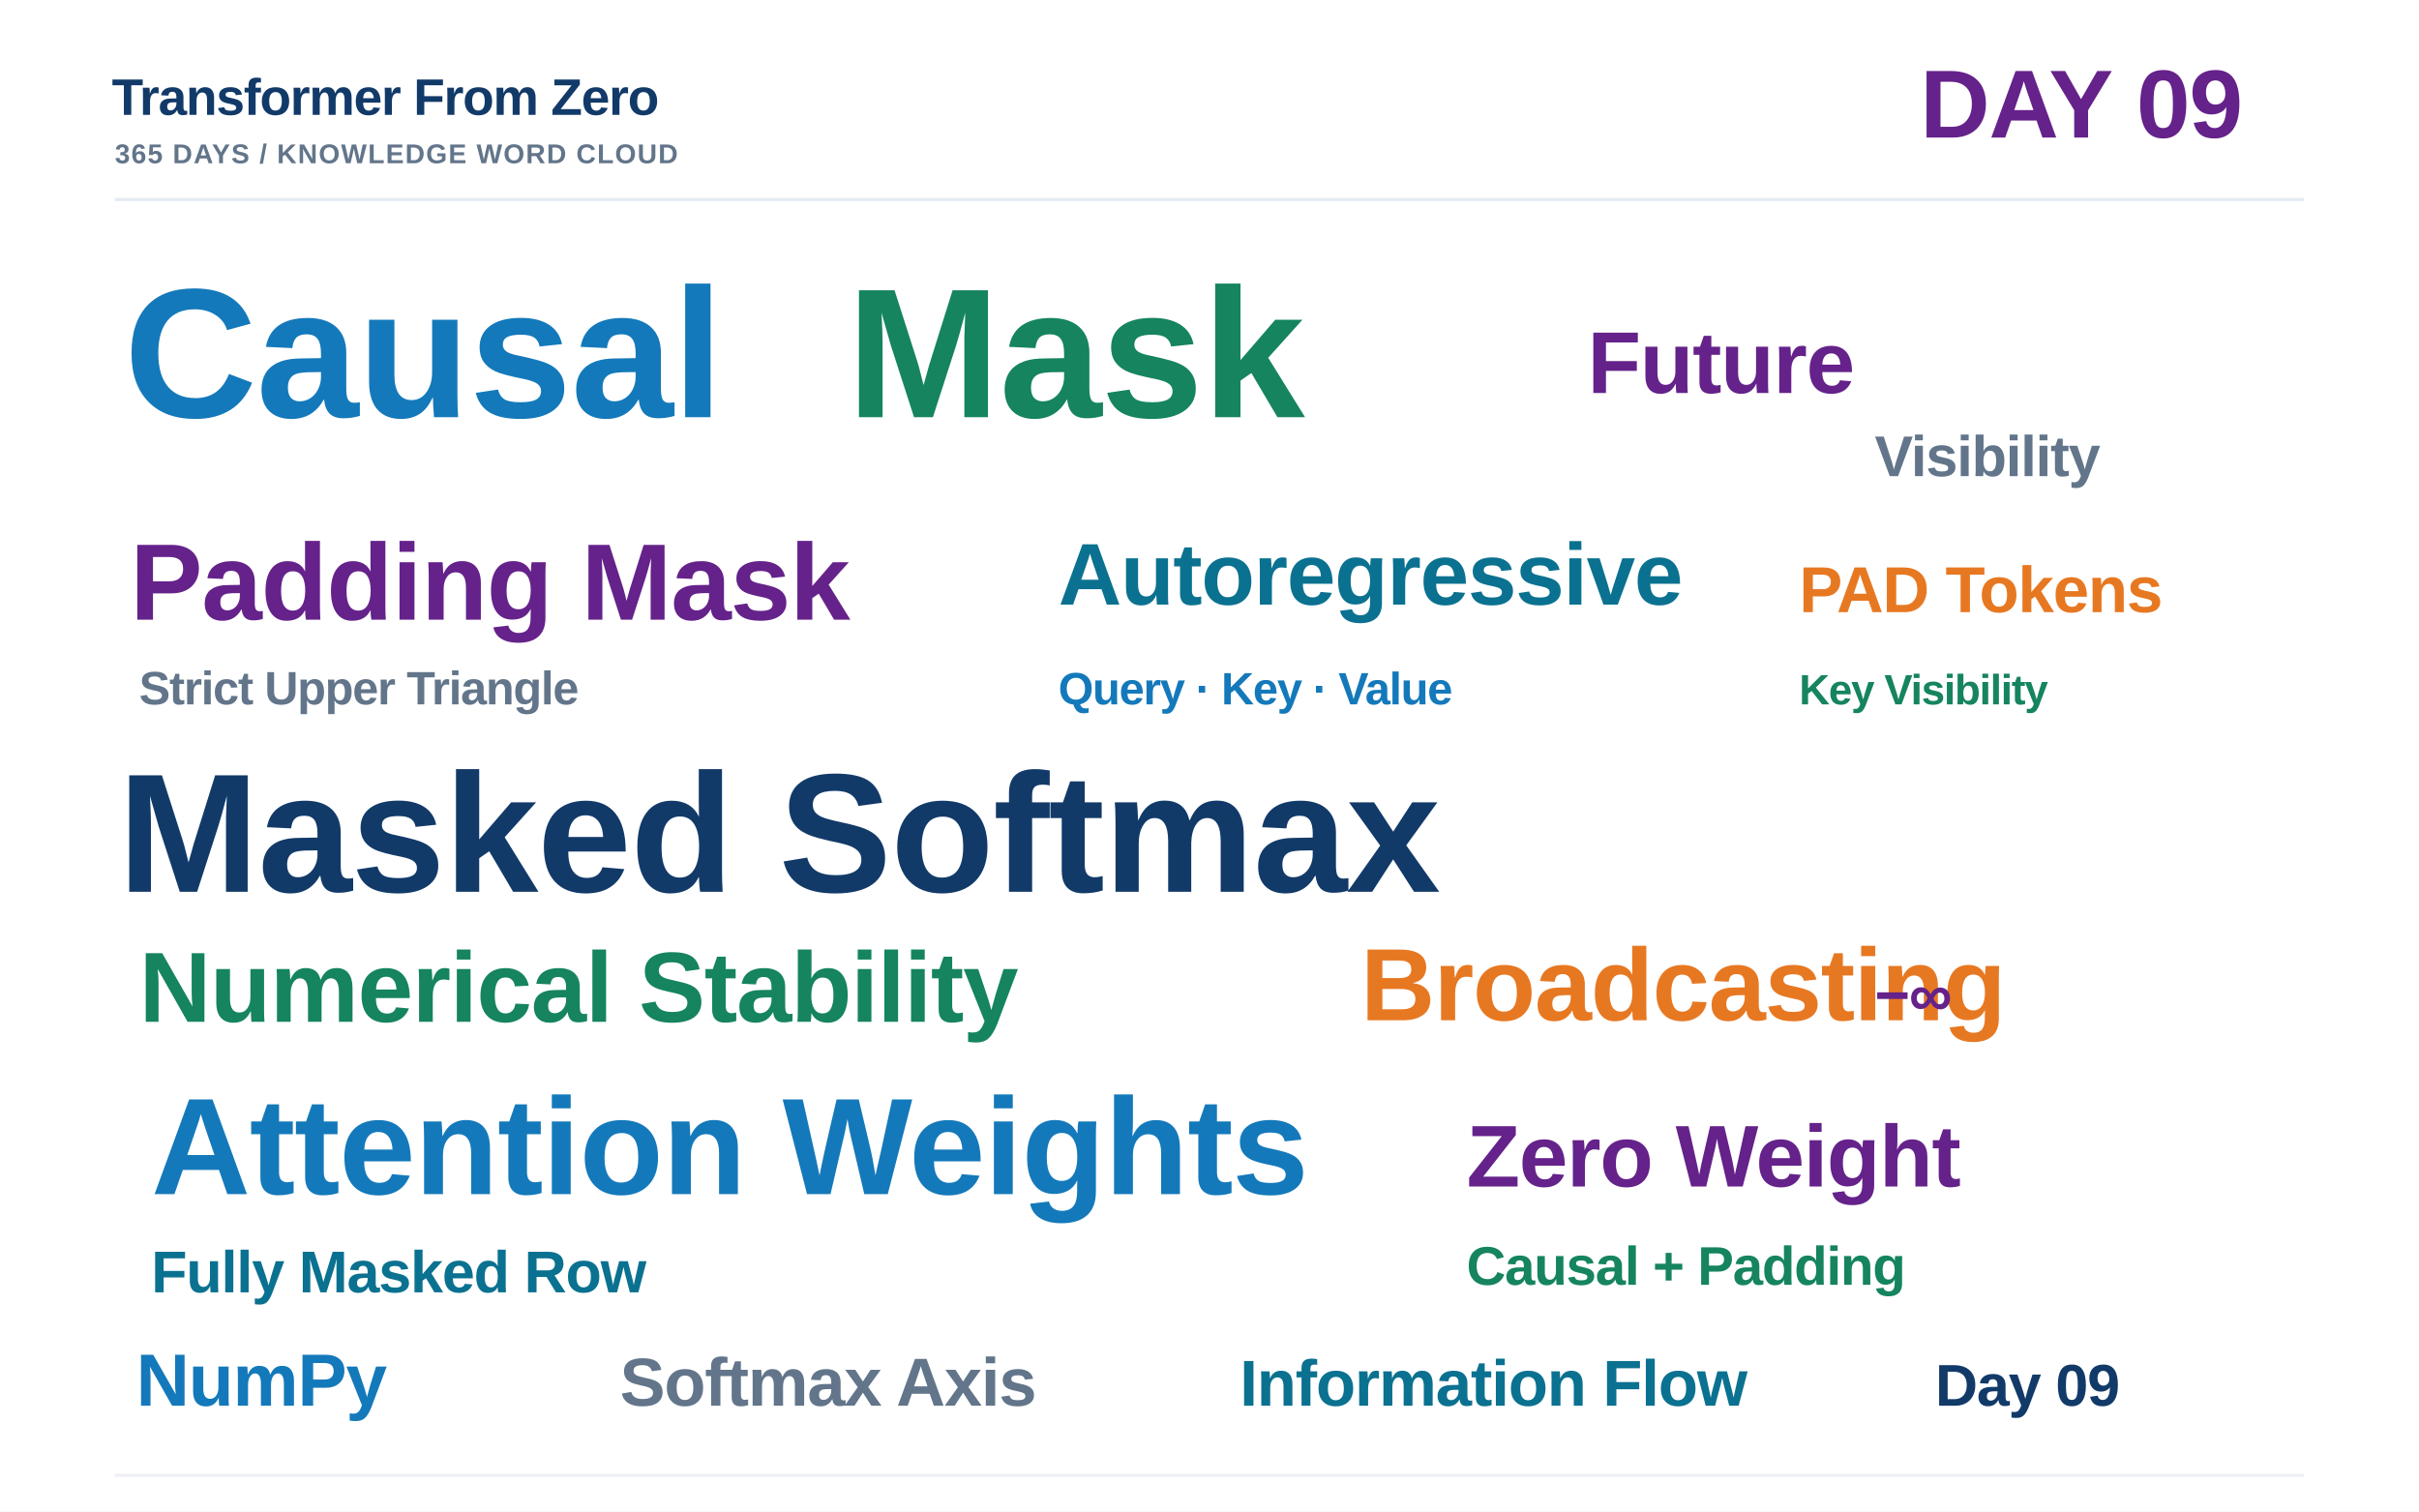
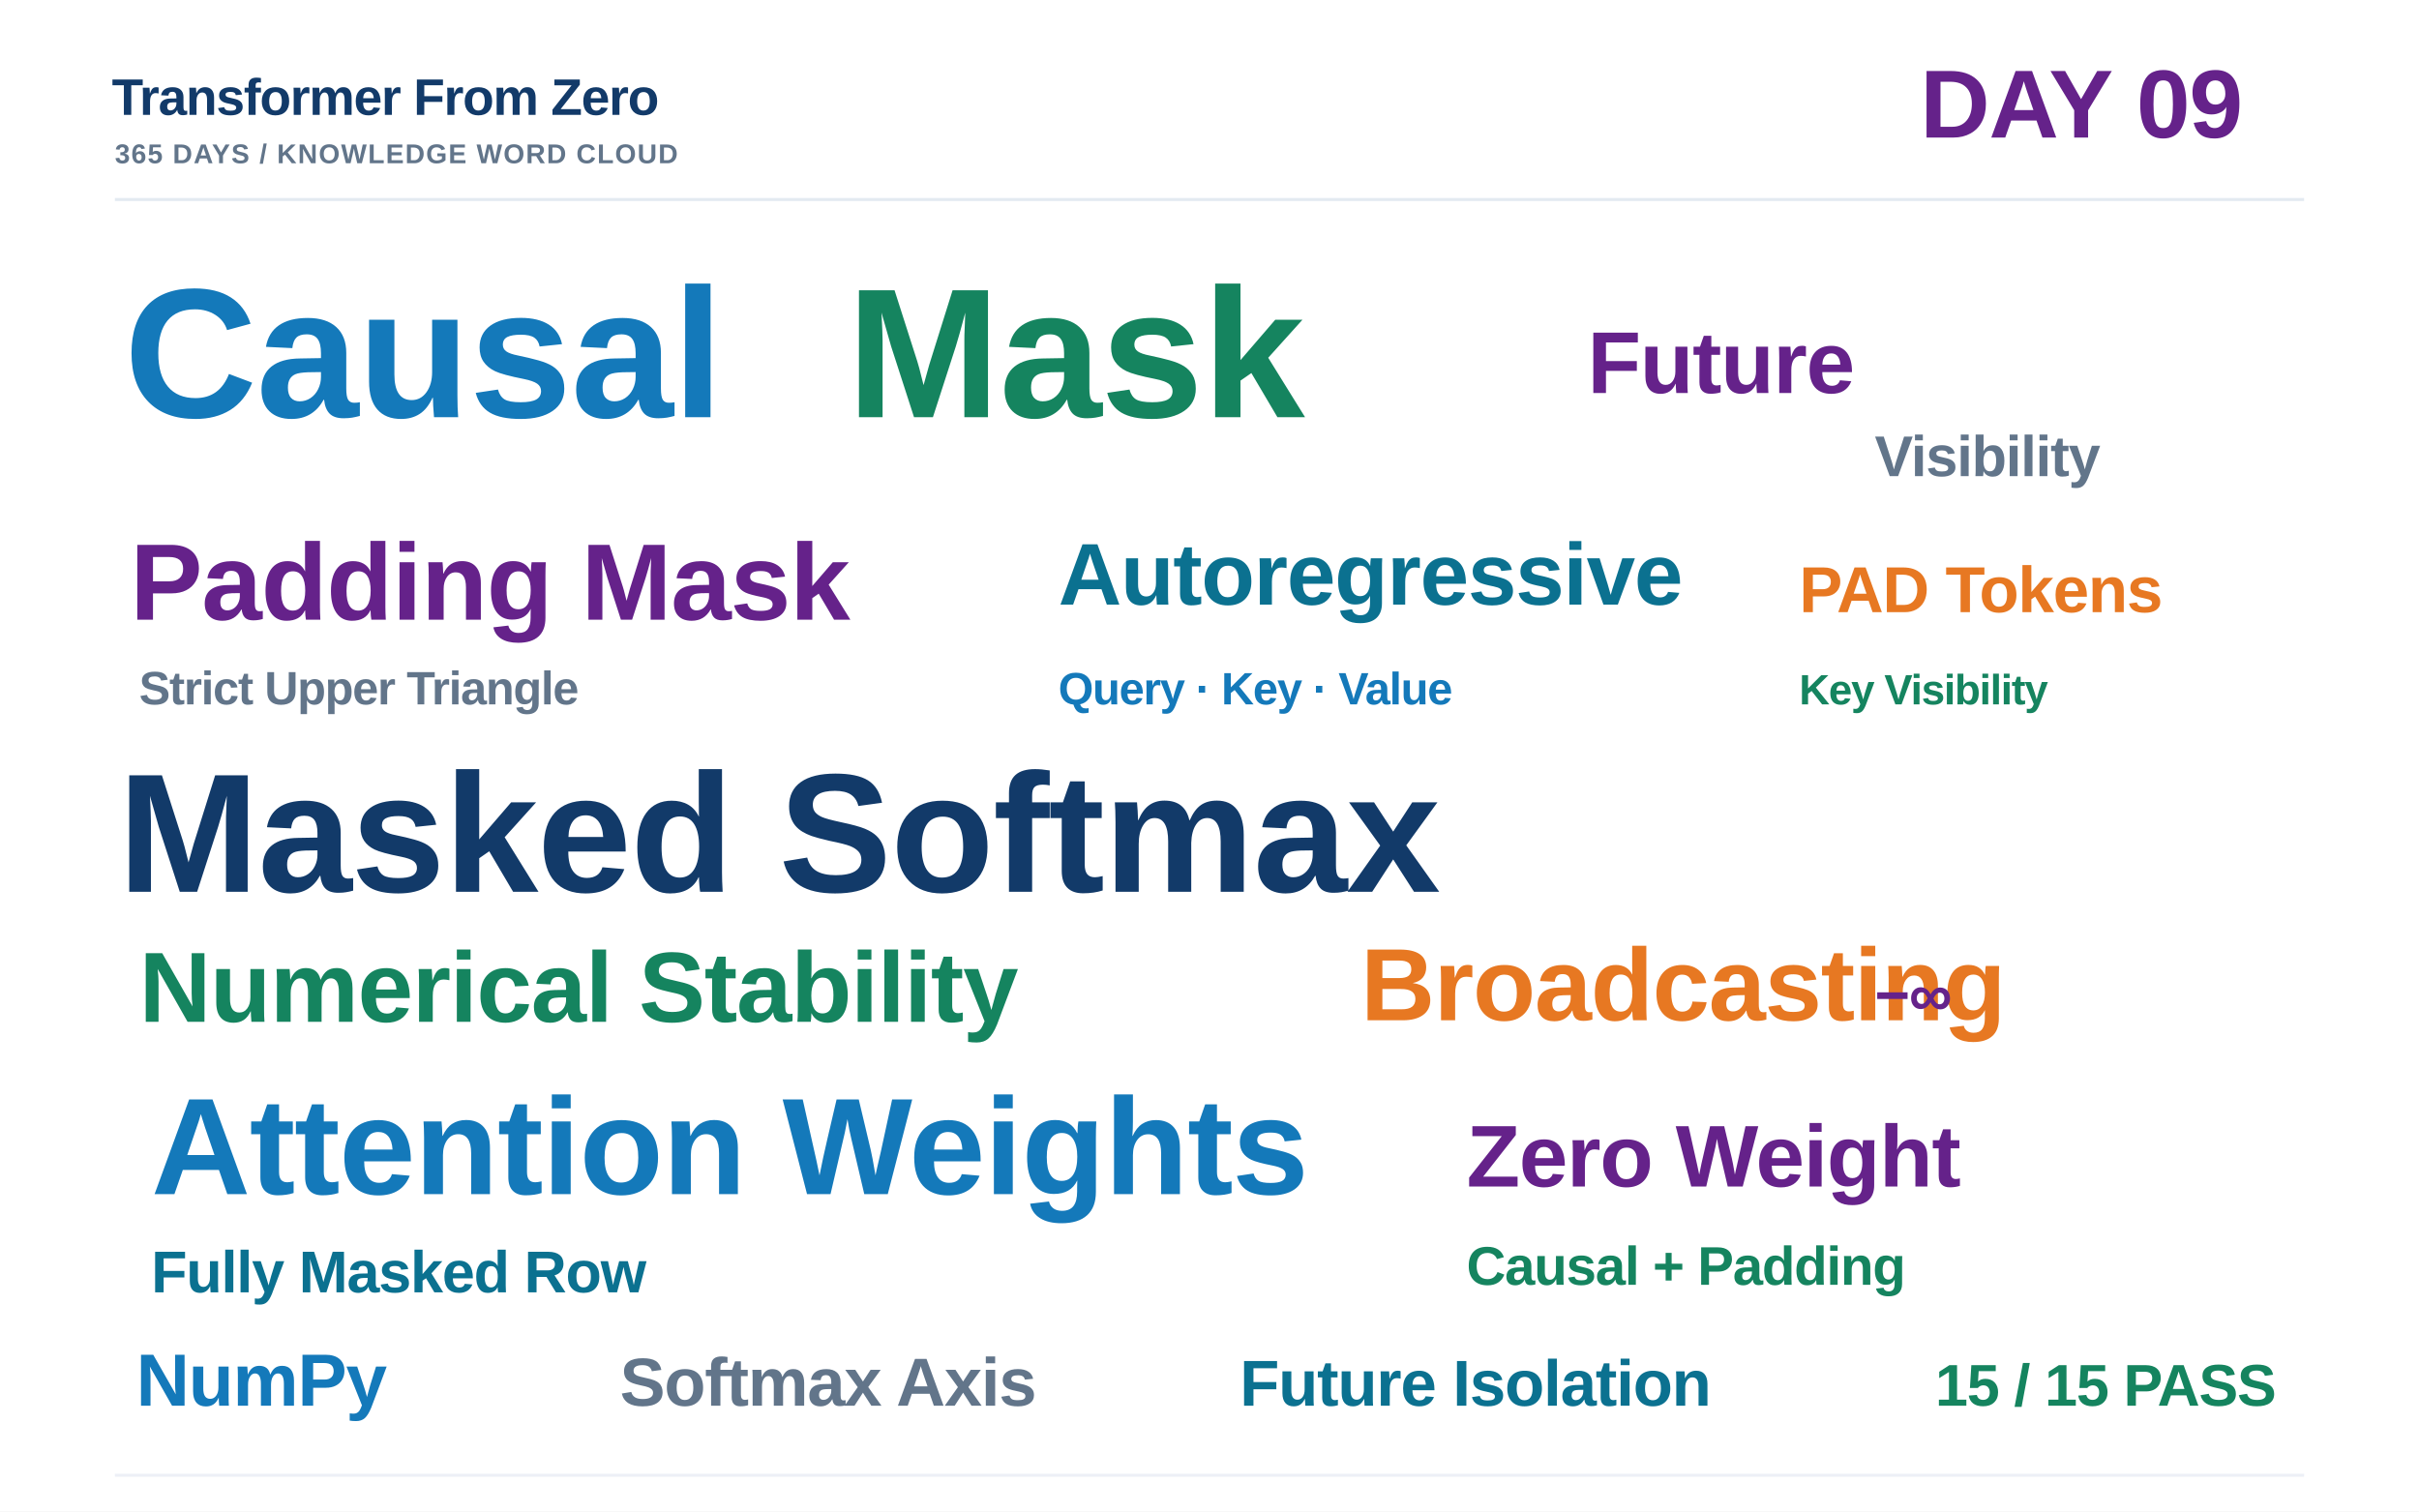
<svg xmlns="http://www.w3.org/2000/svg" width="1600" height="1000" viewBox="0 0 1600 1000" role="img" aria-labelledby="title desc">
  <rect width="1600" height="1000" fill="#FFFFFF" />
  <g font-family="Arial, 'Microsoft YaHei', 'PingFang SC', 'Noto Sans CJK SC', sans-serif" letter-spacing="-0.7">
    <text x="74" y="76" font-size="34" font-weight="750" fill="#123A69">Transformer From Zero</text>
    <text x="76" y="108" font-size="18" font-weight="600" fill="#62758A" letter-spacing="0.8">365 DAYS / KNOWLEDGE WORD CLOUD</text>
    <text x="1270" y="91" font-size="64" font-weight="850" fill="#65228A">DAY 09</text>
    <path d="M76 132 H1524" stroke="#E3EAF1" stroke-width="2" />
    <text x="82" y="276" font-size="122" font-weight="900" fill="#1479BA">Causal</text>
    <text x="560" y="276" font-size="122" font-weight="900" fill="#15845F">Mask</text>
    <text x="1050" y="260" font-size="58" font-weight="850" fill="#65228A">Future</text>
    <text x="1240" y="315" font-size="38" font-weight="760" fill="#62758A">Visibility</text>
    <text x="86" y="410" font-size="72" font-weight="880" fill="#65228A">Padding Mask</text>
    <text x="700" y="400" font-size="58" font-weight="850" fill="#0B7190">Autoregressive</text>
    <text x="1190" y="405" font-size="43" font-weight="830" fill="#E77822">PAD Tokens</text>
    <text x="92" y="466" font-size="31" font-weight="740" fill="#62758A">Strict Upper Triangle</text>
    <text x="700" y="466" font-size="30" font-weight="740" fill="#1479BA">Query · Key · Value</text>
    <text x="1190" y="466" font-size="28" font-weight="720" fill="#15845F">Key Visibility</text>
    <text x="78" y="590" font-size="112" font-weight="900" fill="#123A69">Masked Softmax</text>
    <text x="92" y="676" font-size="66" font-weight="850" fill="#15845F">Numerical Stability</text>
    <text x="900" y="675" font-size="68" font-weight="900" fill="#E77822">Broadcasting</text>
    <text x="1240" y="672" font-size="40" font-weight="820" fill="#65228A">−∞</text>
    <text x="100" y="790" font-size="91" font-weight="900" fill="#1479BA">Attention Weights</text>
    <text x="970" y="785" font-size="58" font-weight="850" fill="#65228A">Zero Weight</text>
    <text x="100" y="855" font-size="39" font-weight="800" fill="#0B7190">Fully Masked Row</text>
    <text x="970" y="850" font-size="36" font-weight="790" fill="#15845F">Causal + Padding</text>
    <text x="90" y="930" font-size="49" font-weight="850" fill="#1479BA">NumPy</text>
    <text x="410" y="930" font-size="45" font-weight="820" fill="#62758A">Softmax Axis</text>
-     <text x="820" y="930" font-size="43" font-weight="820" fill="#0B7190">Information Flow</text>
-     <text x="1280" y="930" font-size="39" font-weight="900" fill="#123A69">Day 09</text>
+     <text x="820" y="930" font-size="43" font-weight="820" fill="#0B7190">Future Isolation</text>
+     <text x="1280" y="930" font-size="39" font-weight="900" fill="#15845F">15 / 15 PASS</text>
  </g>
  <path d="M76 976 H1524" stroke="#EDF0F6" stroke-width="2" />
</svg>
